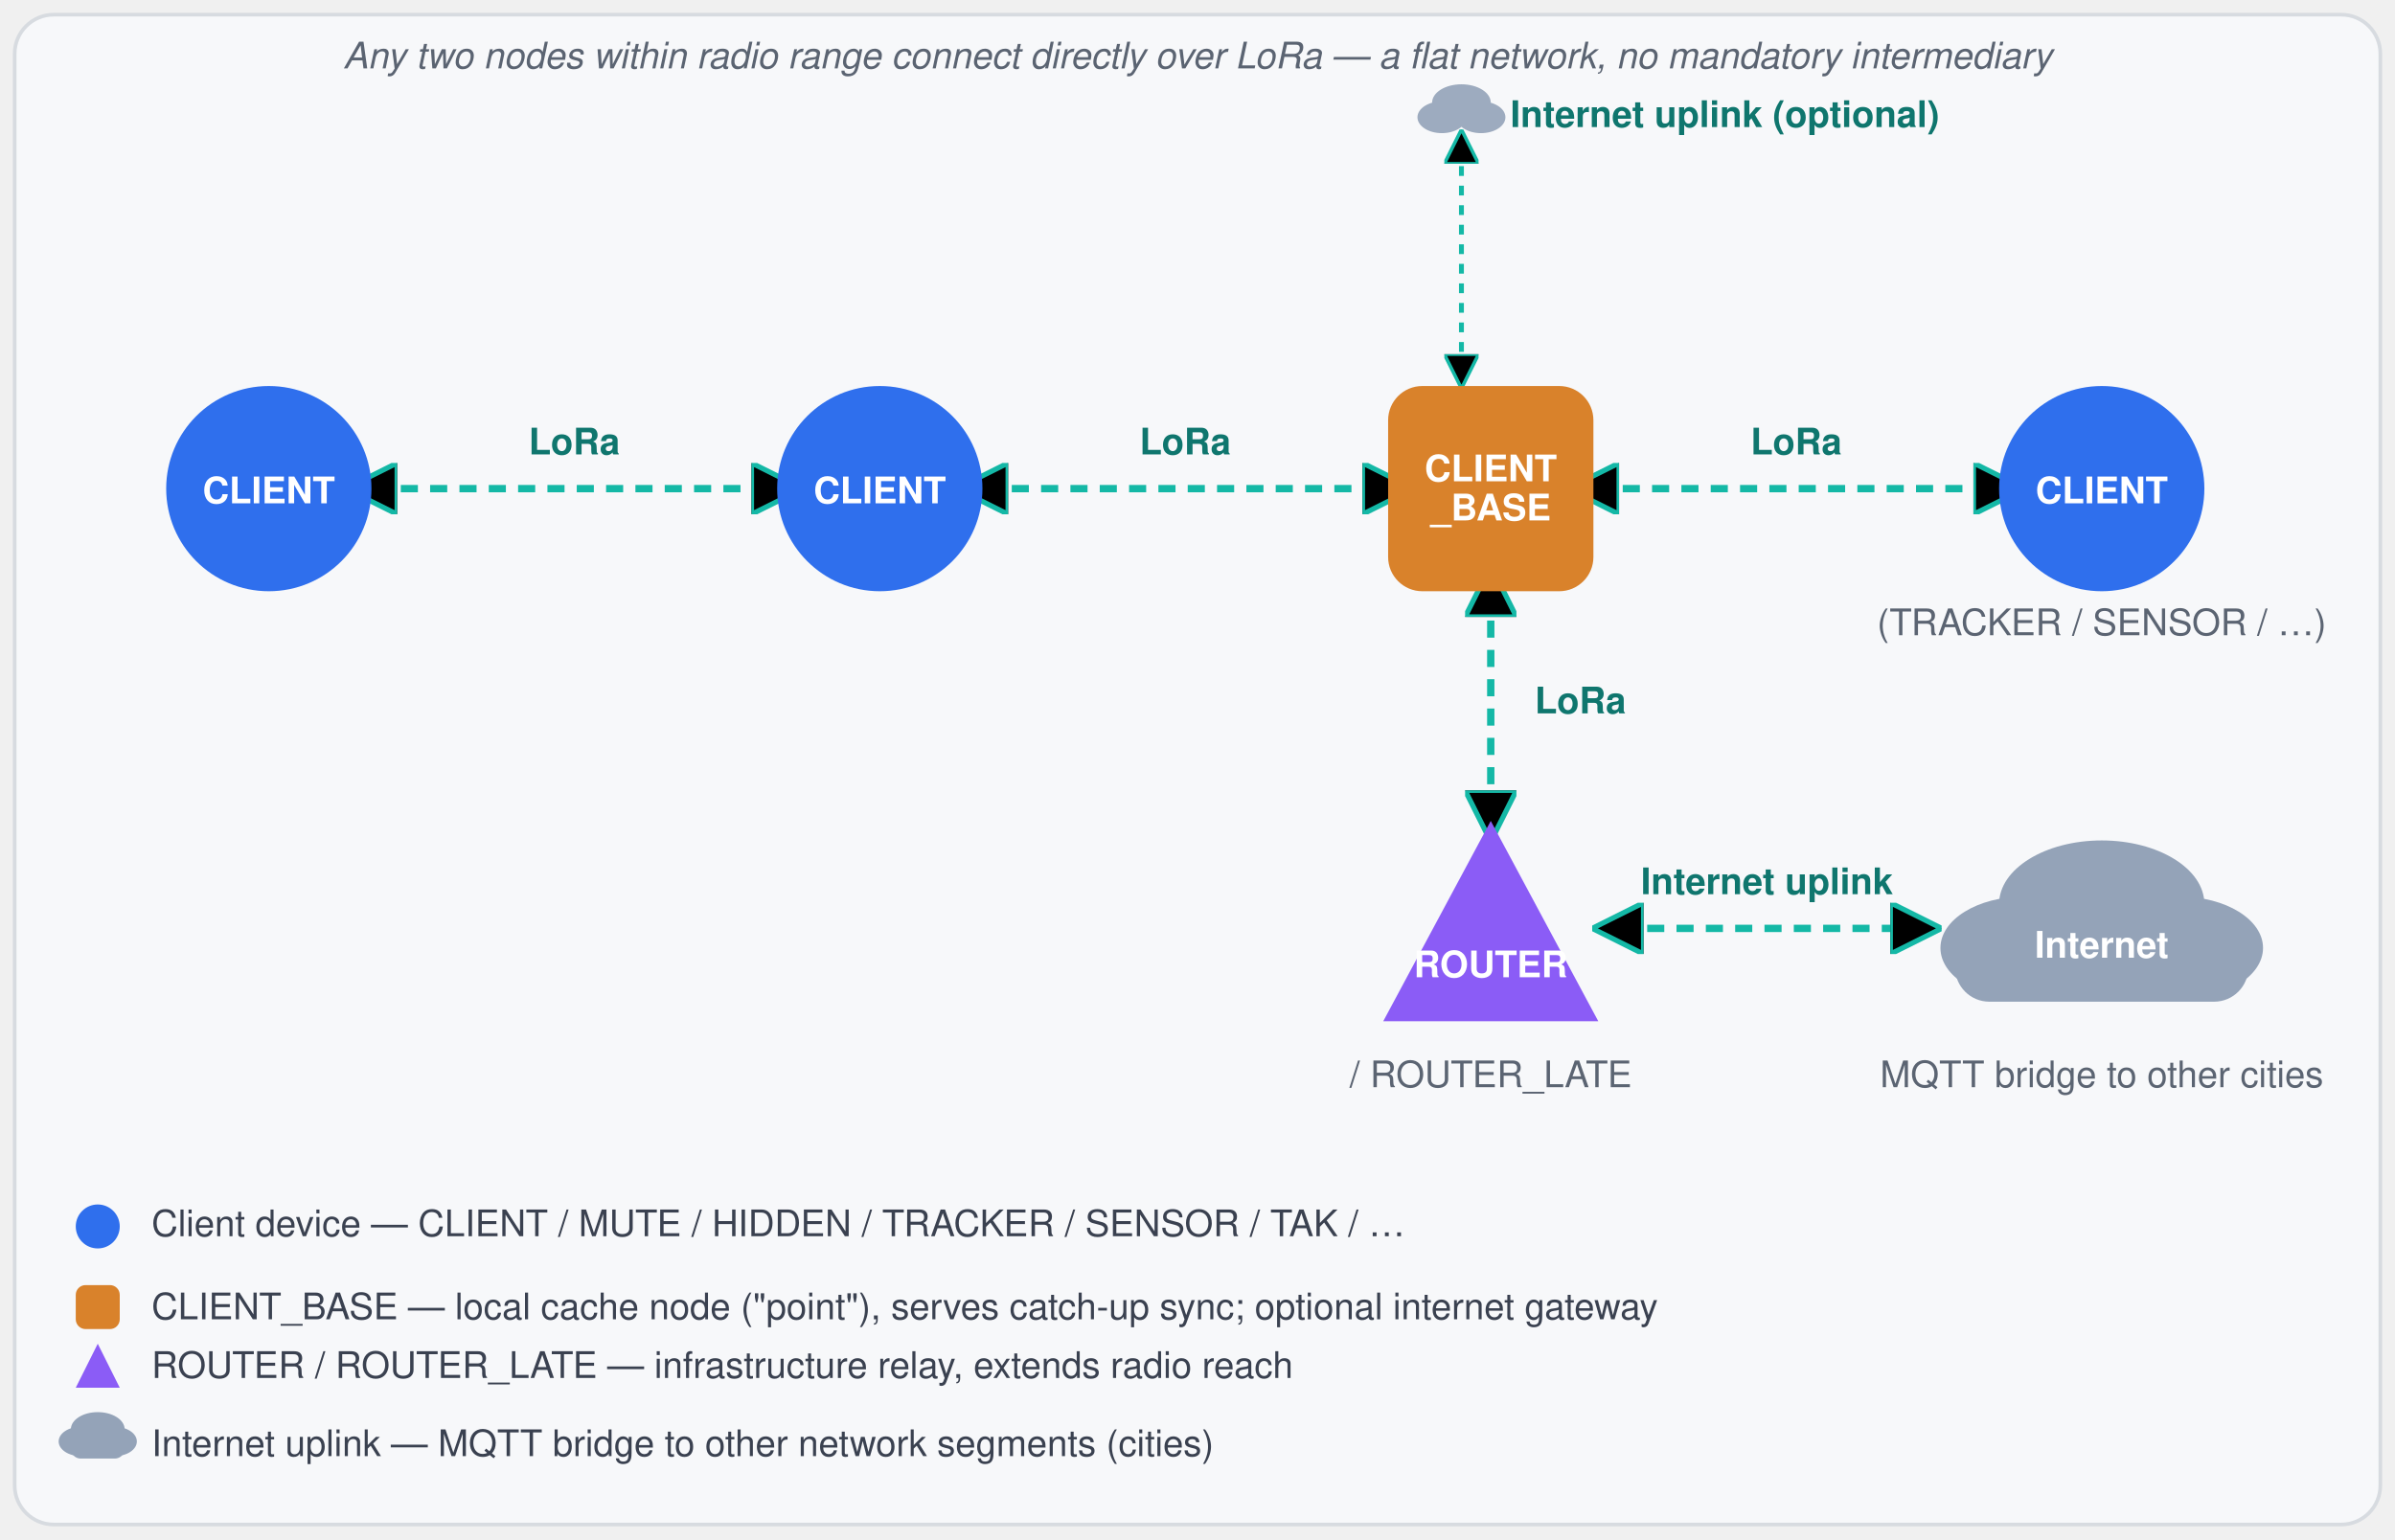
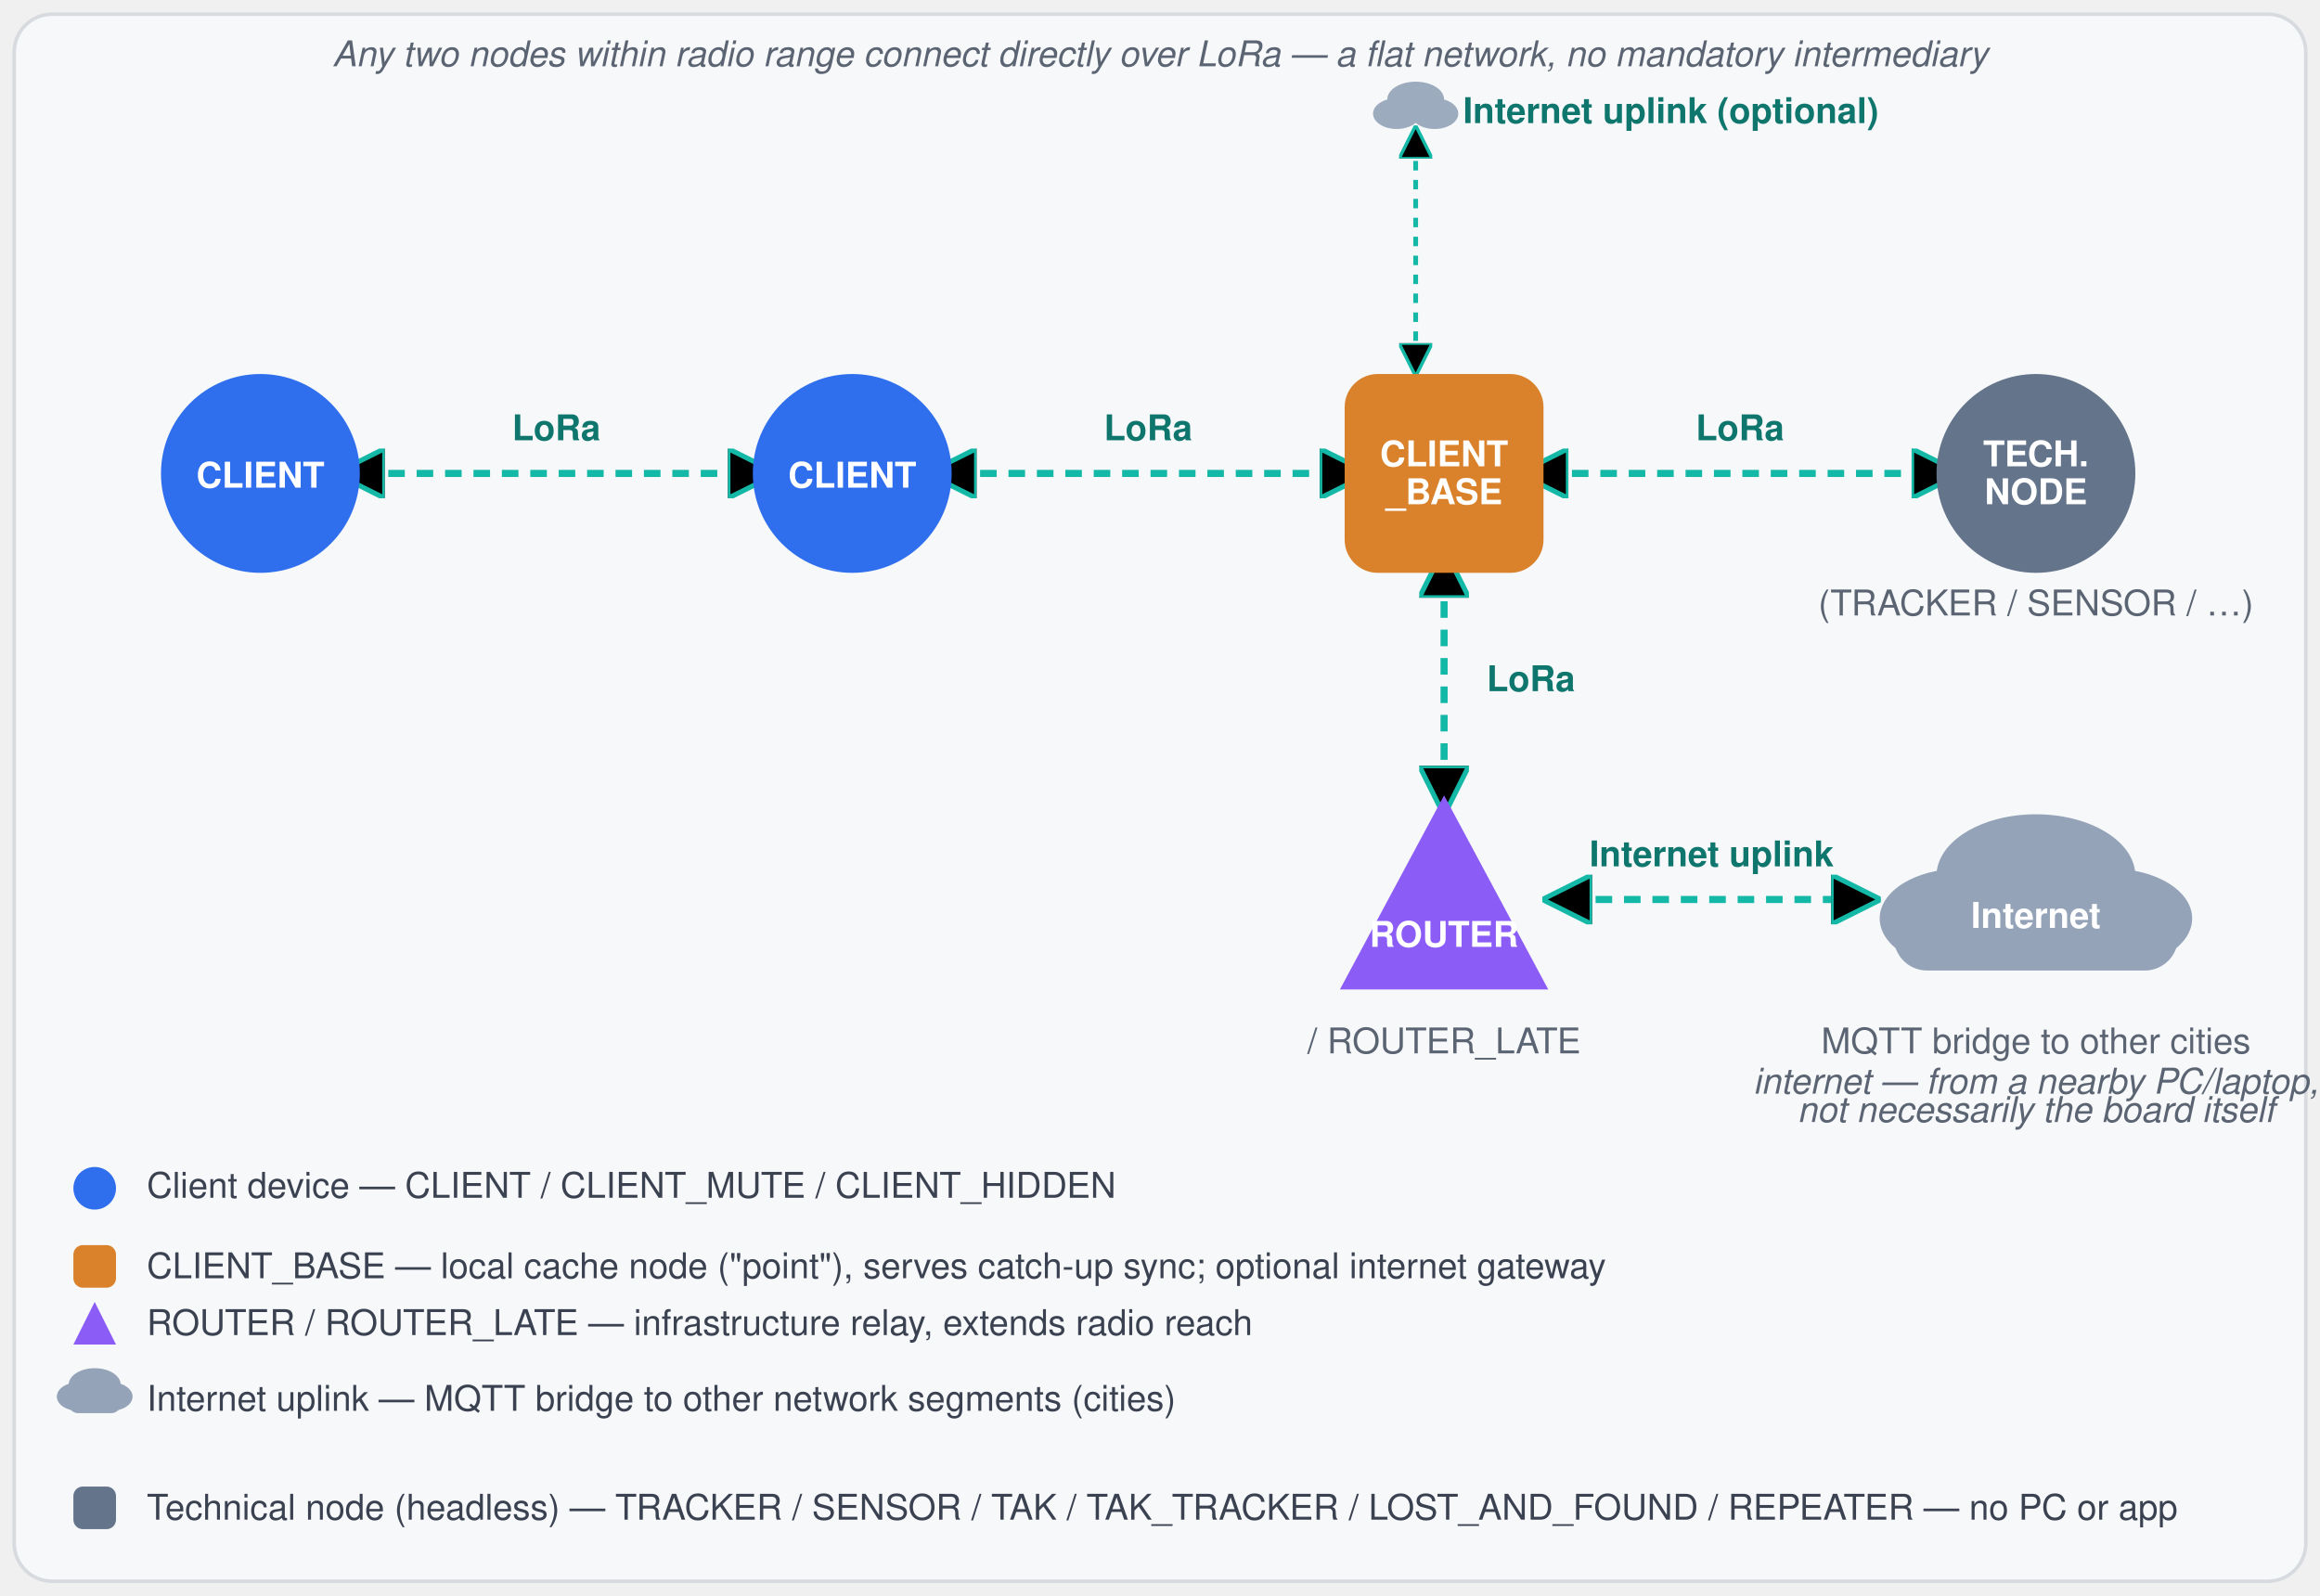
- <svg xmlns="http://www.w3.org/2000/svg" viewBox="0 0 980 630" font-family="'Segoe UI', Helvetica, Arial, sans-serif">
+ <svg xmlns="http://www.w3.org/2000/svg" viewBox="0 0 980 674" font-family="'Segoe UI', Helvetica, Arial, sans-serif">
  <style>
    .card { fill:#f7f8fa; stroke:#d7dbe0; }
    .link { stroke:#14b8a6; }
    .link-label { fill:#0f766e; }
    .node-label { fill:#ffffff; font-weight:600; }
    .sub-label { fill:#5b6472; }
    .note { fill:#5b6472; font-style:italic; }
    .legend-text { fill:#3a4150; }
    .client { fill:#2f6fed; }
    .base { fill:#d9822b; }
    .router { fill:#8b5cf6; }
    .cloud { fill:#94a3b8; }
+     .tech { fill:#64748b; }
    @media (prefers-color-scheme: dark) {
      .card { fill:#1b1e24; stroke:#383d46; }
      .link { stroke:#2dd4bf; }
      .link-label { fill:#5eead4; }
      .sub-label { fill:#9aa4b2; }
      .note { fill:#9aa4b2; }
      .legend-text { fill:#c7cdd6; }
      .client { fill:#4f8cff; }
      .base { fill:#f0a94e; }
      .router { fill:#a78bfa; }
      .cloud { fill:#6b7280; }
+       .tech { fill:#94a3b8; }
    }
    text { font-size:15px; }
  </style>
  <defs>
    <marker id="arrow" viewBox="0 0 10 10" refX="5" refY="5" markerWidth="7" markerHeight="7" orient="auto-start-reverse">
      <path d="M0,0 L10,5 L0,10 z" class="link" style="fill:inherit" />
    </marker>
  </defs>
-   <rect x="6" y="6" width="968" height="618" rx="16" class="card" stroke-width="1.5" />
+   <rect x="6" y="6" width="968" height="662" rx="16" class="card" stroke-width="1.5" />
  <text x="490" y="28" text-anchor="middle" class="note" font-size="13.5">
    Any two nodes within radio range connect directly over LoRa — a flat network, no mandatory intermediary
  </text>
  <line x1="152" y1="200" x2="318" y2="200" class="link" stroke-width="3" stroke-dasharray="7 5" marker-start="url(#arrow)" marker-end="url(#arrow)" />
  <text x="235" y="186" text-anchor="middle" class="link-label" font-size="13" font-weight="600">LoRa</text>
  <line x1="402" y1="200" x2="568" y2="200" class="link" stroke-width="3" stroke-dasharray="7 5" marker-start="url(#arrow)" marker-end="url(#arrow)" />
  <text x="485" y="186" text-anchor="middle" class="link-label" font-size="13" font-weight="600">LoRa</text>
  <line x1="652" y1="200" x2="818" y2="200" class="link" stroke-width="3" stroke-dasharray="7 5" marker-start="url(#arrow)" marker-end="url(#arrow)" />
  <text x="735" y="186" text-anchor="middle" class="link-label" font-size="13" font-weight="600">LoRa</text>
  <line x1="610" y1="242" x2="610" y2="334" class="link" stroke-width="3" stroke-dasharray="7 5" marker-start="url(#arrow)" marker-end="url(#arrow)" />
  <text x="628" y="292" class="link-label" font-size="13" font-weight="600">LoRa</text>
  <line x1="662" y1="380" x2="784" y2="380" class="link" stroke-width="3" stroke-dasharray="7 5" marker-start="url(#arrow)" marker-end="url(#arrow)" />
  <text x="723" y="366" text-anchor="middle" class="link-label" font-size="12.5" font-weight="600">Internet uplink</text>
  <circle cx="110" cy="200" r="42" class="client" />
  <text x="110" y="206" text-anchor="middle" class="node-label" font-size="14">CLIENT</text>
  <circle cx="360" cy="200" r="42" class="client" />
  <text x="360" y="206" text-anchor="middle" class="node-label" font-size="14">CLIENT</text>
  <line x1="598" y1="152" x2="598" y2="60" class="link" stroke-width="2" stroke-dasharray="4 4" marker-start="url(#arrow)" marker-end="url(#arrow)" />
  <g class="cloud" opacity="0.9">
    <ellipse cx="590" cy="48" rx="10" ry="6.5" />
    <ellipse cx="606" cy="48" rx="10" ry="6.5" />
    <ellipse cx="598" cy="42" rx="12" ry="7.5" />
  </g>
  <text x="618" y="52" class="link-label" font-size="10" font-weight="600">Internet uplink (optional)</text>
  <rect x="568" y="158" width="84" height="84" rx="14" class="base" />
  <text x="610" y="197" text-anchor="middle" class="node-label" font-size="13">CLIENT</text>
  <text x="610" y="213" text-anchor="middle" class="node-label" font-size="13">_BASE</text>
-   <circle cx="860" cy="200" r="42" class="client" />
-   <text x="860" y="206" text-anchor="middle" class="node-label" font-size="14">CLIENT</text>
+   <circle cx="860" cy="200" r="42" class="tech" />
+   <text x="860" y="197" text-anchor="middle" class="node-label" font-size="13">TECH.</text>
+   <text x="860" y="213" text-anchor="middle" class="node-label" font-size="13">NODE</text>
  <text x="860" y="260" text-anchor="middle" class="sub-label" font-size="11">(TRACKER / SENSOR / …)</text>
  <polygon points="610,336 566,418 654,418" class="router" />
  <text x="610" y="400" text-anchor="middle" class="node-label" font-size="12">ROUTER</text>
  <text x="610" y="445" text-anchor="middle" class="sub-label" font-size="11">/ ROUTER_LATE</text>
  <g class="cloud">
    <ellipse cx="828" cy="388" rx="34" ry="21" />
    <ellipse cx="892" cy="388" rx="34" ry="21" />
    <ellipse cx="860" cy="370" rx="42" ry="26" />
    <rect x="800" y="382" width="120" height="28" rx="14" />
  </g>
  <text x="860" y="392" text-anchor="middle" class="node-label" font-size="11">Internet</text>
  <text x="860" y="445" text-anchor="middle" class="sub-label" font-size="11">MQTT bridge to other cities</text>
+   <text x="860" y="462" text-anchor="middle" class="note" font-size="9.5">internet — from a nearby PC/laptop,</text>
+   <text x="860" y="474" text-anchor="middle" class="note" font-size="9.5">not necessarily the board itself</text>
  <g font-size="12.5">
    <circle cx="40" cy="502" r="9" class="client" />
-     <text x="62" y="506" class="legend-text">Client device — CLIENT / MUTE / HIDDEN / TRACKER / SENSOR / TAK / …</text>
+     <text x="62" y="506" class="legend-text">Client device — CLIENT / CLIENT_MUTE / CLIENT_HIDDEN</text>
    <rect x="31" y="526" width="18" height="18" rx="4" class="base" />
    <text x="62" y="540" class="legend-text">CLIENT_BASE — local cache node ("point"), serves catch-up sync; optional internet gateway</text>
    <polygon points="40,550 31,568 49,568" class="router" />
    <text x="62" y="564" class="legend-text">ROUTER / ROUTER_LATE — infrastructure relay, extends radio reach</text>
    <g class="cloud">
      <ellipse cx="33" cy="590" rx="9" ry="6" />
      <ellipse cx="47" cy="590" rx="9" ry="6" />
      <ellipse cx="40" cy="585" rx="11" ry="7" />
      <rect x="29" y="589" width="22" height="8" rx="4" />
    </g>
    <text x="62" y="596" class="legend-text">Internet uplink — MQTT bridge to other network segments (cities)</text>
+     <rect x="31" y="628" width="18" height="18" rx="4" class="tech" />
+     <text x="62" y="642" class="legend-text">Technical node (headless) — TRACKER / SENSOR / TAK / TAK_TRACKER / LOST_AND_FOUND / REPEATER — no PC or app</text>
  </g>
</svg>
